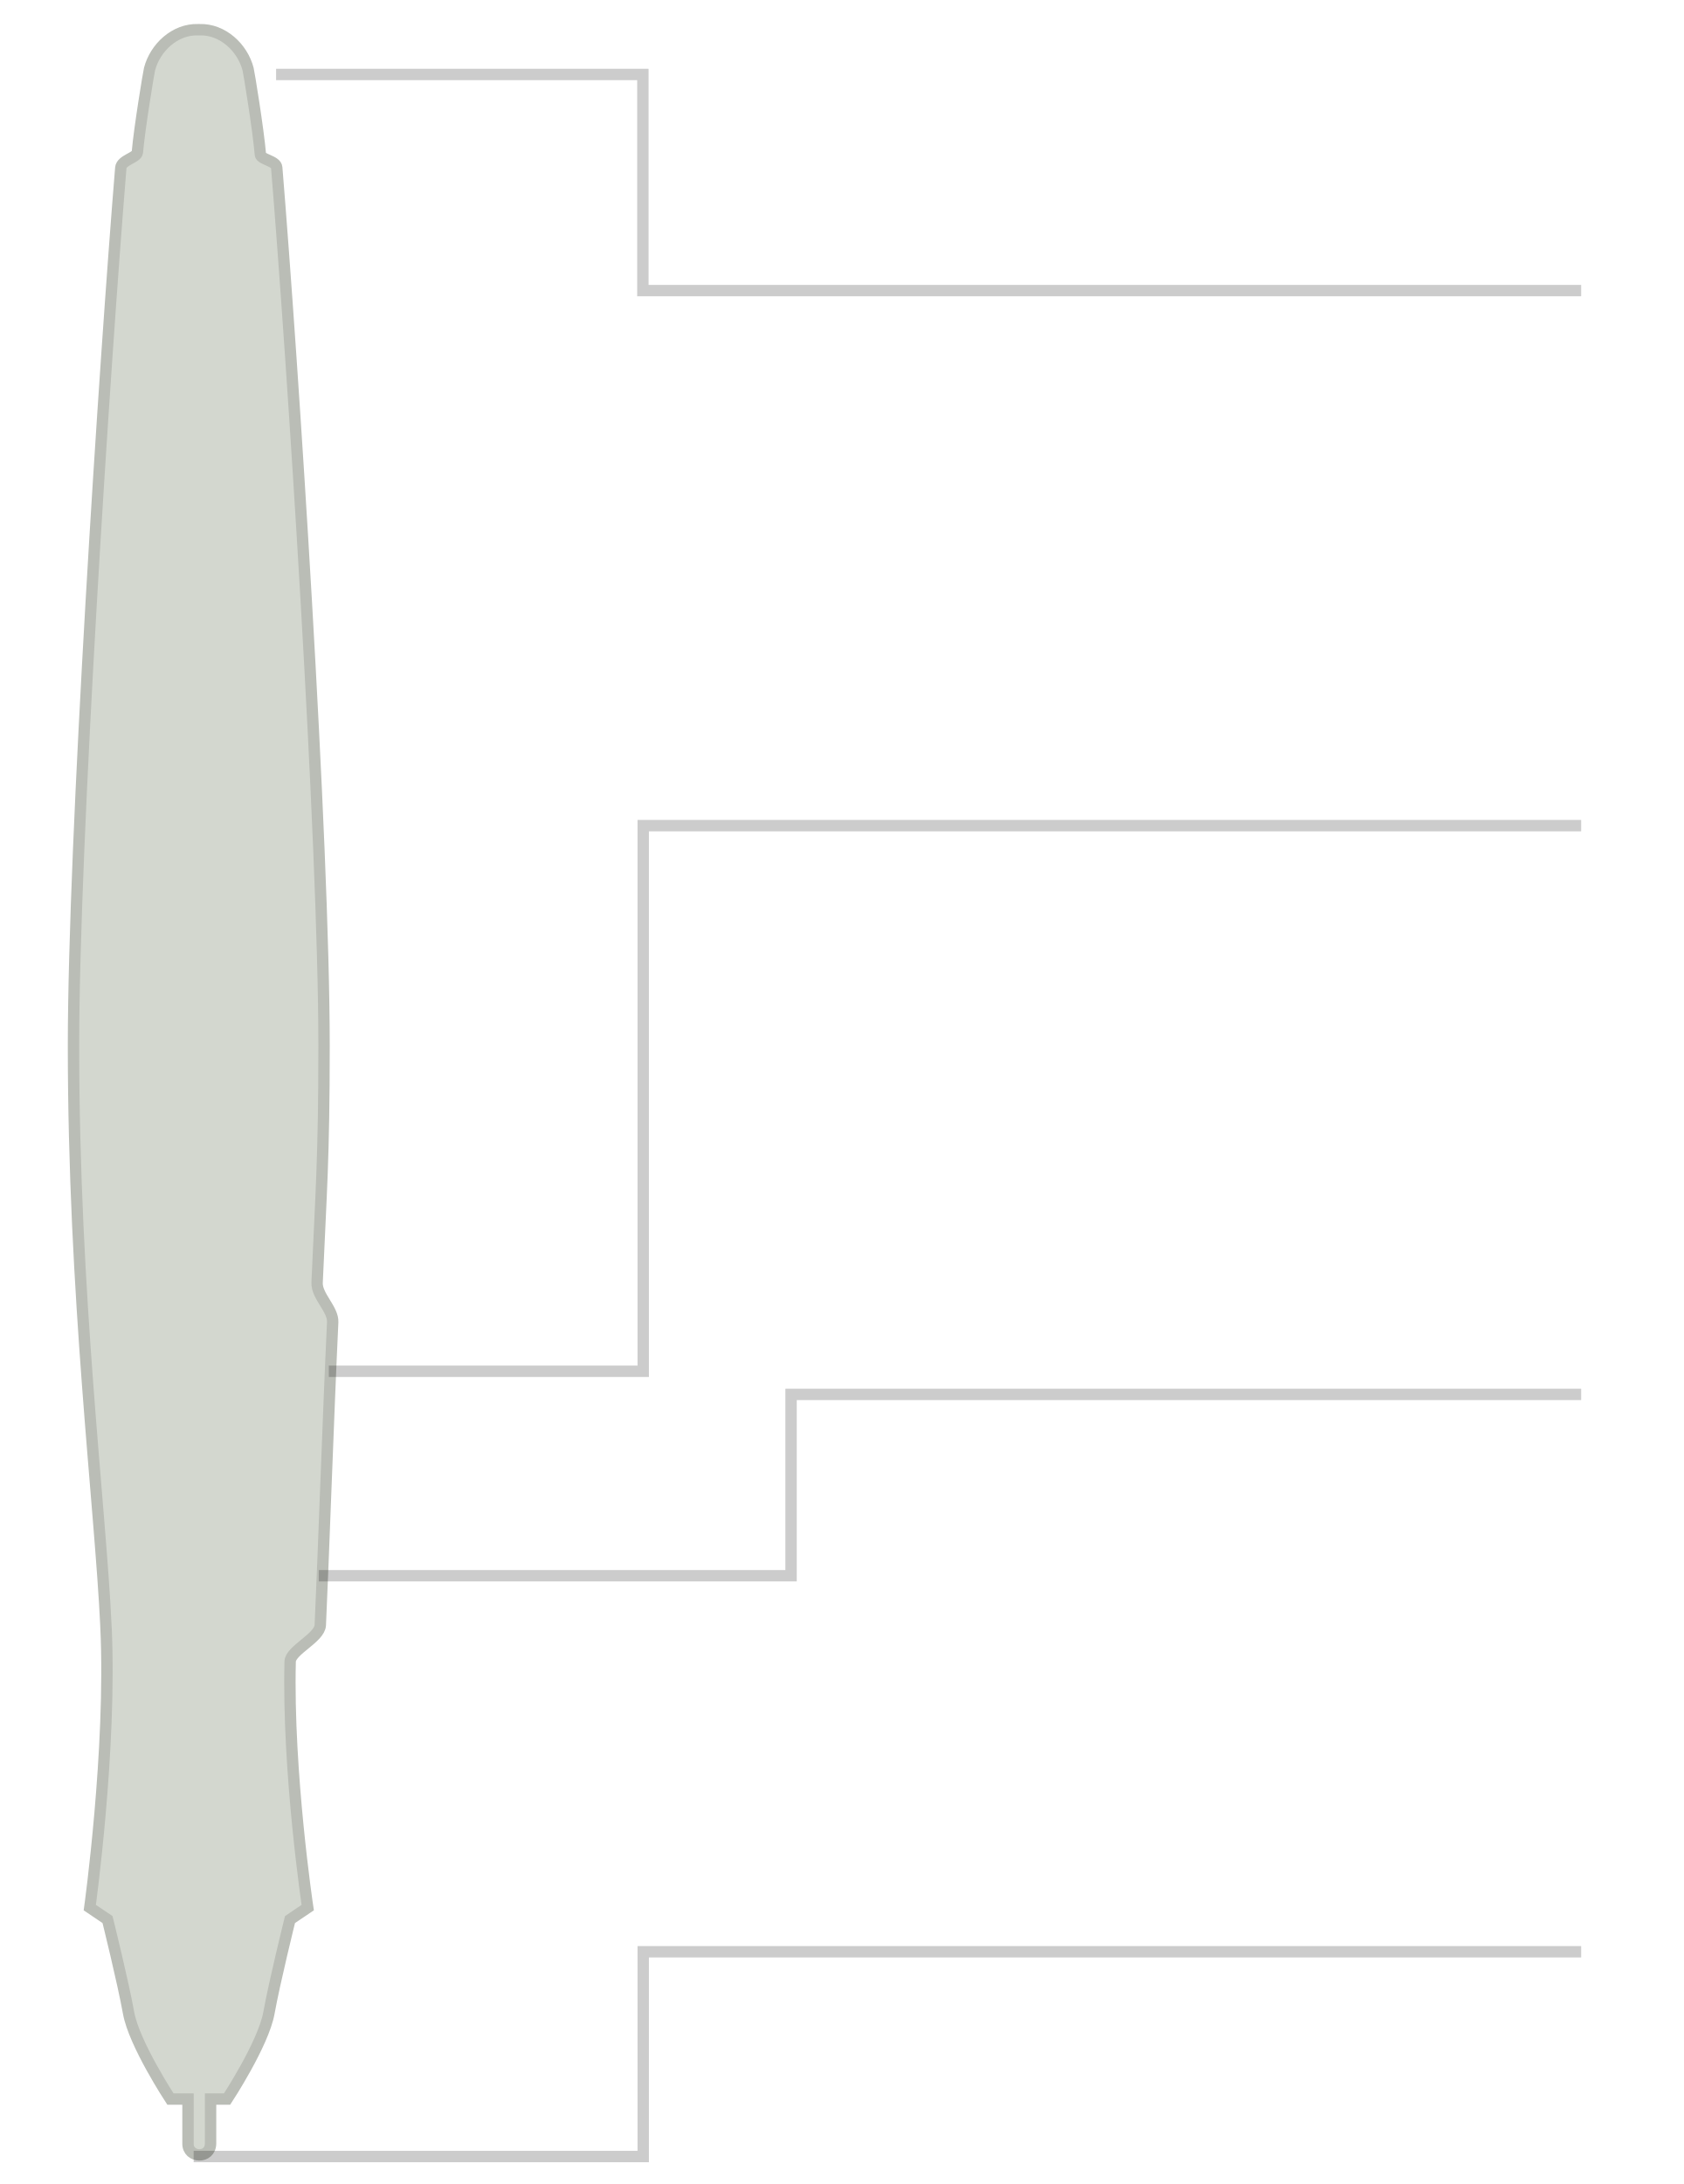
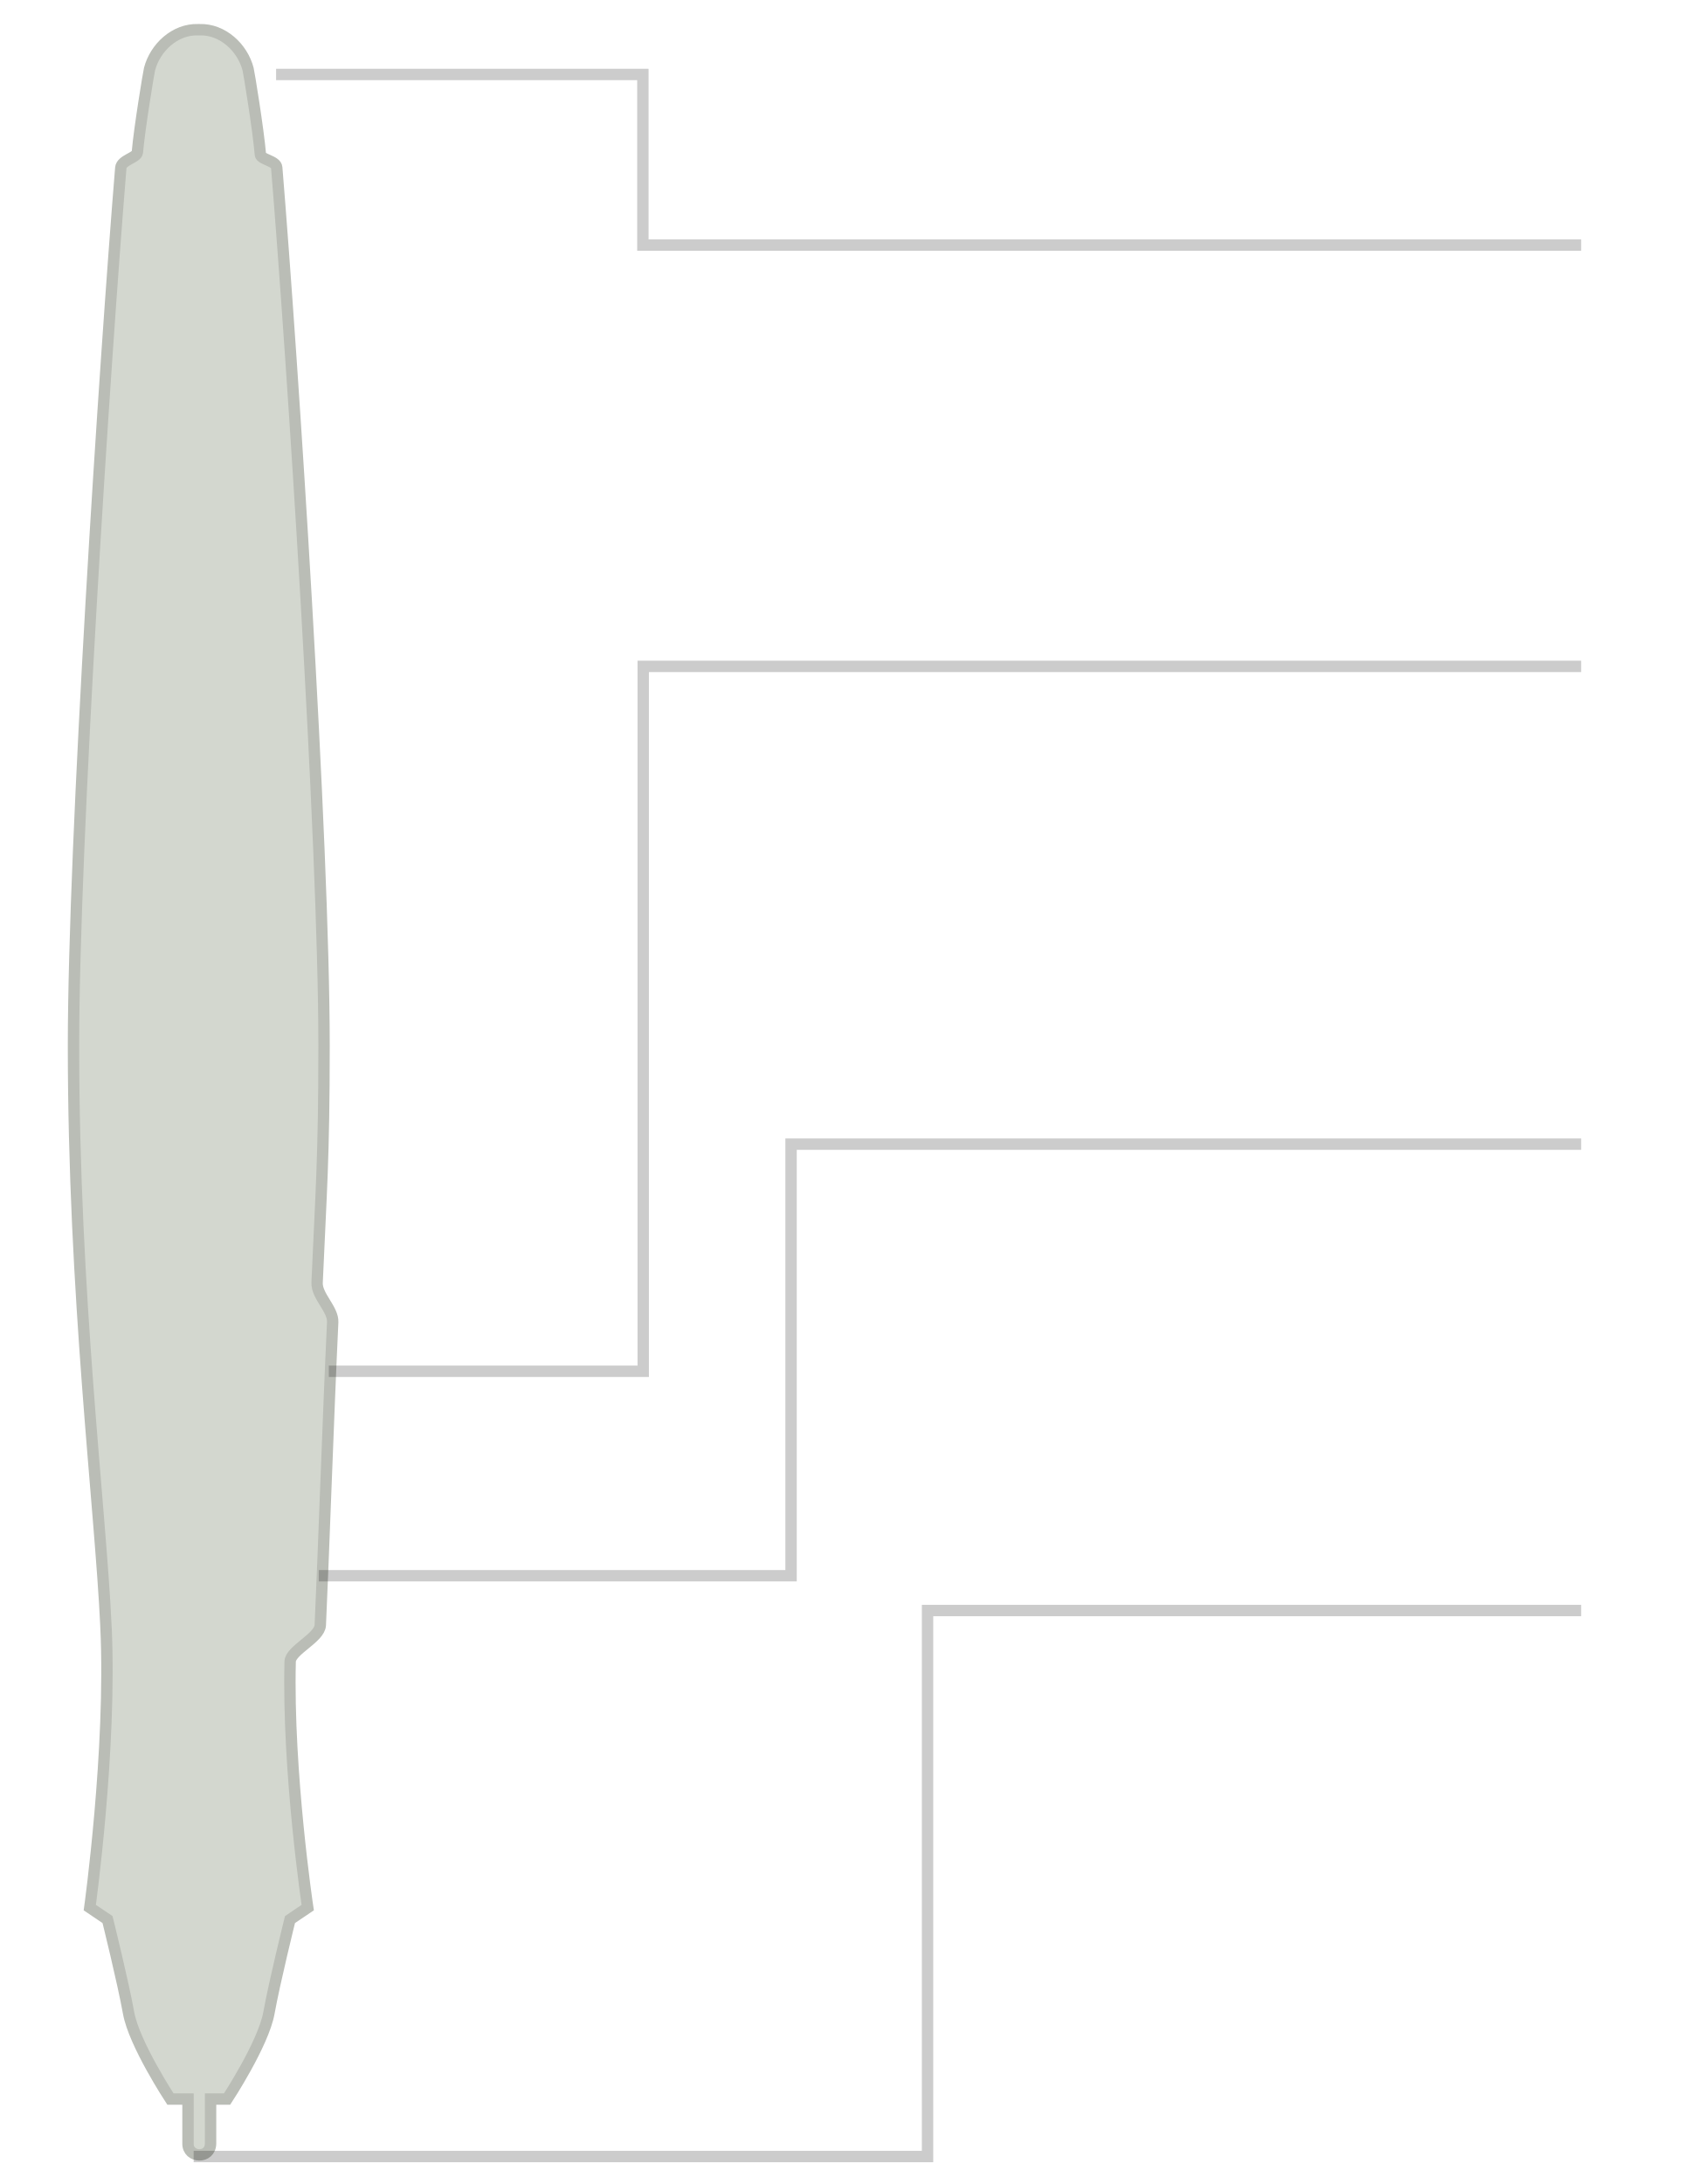
<svg xmlns="http://www.w3.org/2000/svg" id="svg86343" version="1.1" width="148" height="192">
  <defs id="defs86347">
    </defs>
  <g style="opacity:0.2;display:inline" id="g10631" transform="translate(592.4338,-302.4842)" />
  <path style="color:#000000;fill:#d3d7cf;fill-opacity:1;fill-rule:nonzero;stroke:#babdb6;stroke-width:1px;stroke-linecap:butt;stroke-linejoin:miter;stroke-miterlimit:4;stroke-opacity:1;stroke-dasharray:none;stroke-dashoffset:0;marker:none;visibility:visible;display:inline;overflow:visible;enable-background:accumulate" d="m 9.32,143.054 c 0.505,10.771 -1.425,24.647 -1.425,24.647 l 1.56,1.052 c 0,0 1.363,5.491 1.851,8.208 0.488,2.717 3.68,7.571 3.68,7.571 l 1.545,1e-5 -8e-6,3.899 c -0.036,1.309 1.984,1.385 1.984,9e-5 l 8e-6,-3.899 1.452,0 c 0,0 3.191,-4.855 3.68,-7.571 0.488,-2.717 1.851,-8.208 1.851,-8.208 l 1.56,-1.052 c 0,0 -1.786,-11.863 -1.545,-21.631 0.025,-1.004 2.597,-2.075 2.65,-3.202 0.271,-5.781 0.708,-18.643 1.09,-26.631 0.054,-1.137 -1.423,-2.298 -1.371,-3.481 0.344,-7.902 0.611,-10.828 0.611,-20.818 0,-18.011 -2.769,-60.275 -4.162,-77.215 -0.048,-0.584 -1.396,-0.704 -1.432,-1.121 -0.195,-2.258 -1.008,-7.228 -1.084,-7.521 -0.488,-1.885 -2.232,-3.537 -4.278,-3.47 -0.037,-0.002 -0.075,0.001 -0.112,0 -2.048,-0.069 -3.79,1.584 -4.278,3.47 -0.074,0.284 -0.882,5.171 -1.068,7.305 -0.042,0.487 -1.4,0.674 -1.458,1.374 -1.393,16.967 -4.159,59.181 -4.159,77.178 2.3e-5,21.992 2.355,40.345 2.86,51.116 z" id="path14406" />
-   <path style="opacity:0.2;fill:none;stroke:#000000;stroke-width:1px;stroke-linecap:butt;stroke-linejoin:miter;stroke-opacity:1;display:inline" d="m 28.911,120.553 27.646,0 0,-47.97 82.47,0" id="path10552" />
-   <path id="path10556" d="m 24.277,6.547 32.25,0 0,19 82.5,0" style="opacity:0.2;fill:none;stroke:#000000;stroke-width:1px;stroke-linecap:butt;stroke-linejoin:miter;stroke-opacity:1;display:inline" />
-   <path style="opacity:0.2;fill:none;stroke:#000000;stroke-width:1px;stroke-linecap:butt;stroke-linejoin:miter;stroke-opacity:1;display:inline" d="m 17.027,189.584 39.53,0 0,-18 82.47,0" id="path10629" />
-   <path id="path86913" d="m 28.027,138.526 41.53,0 0,-15.942 69.47,0" style="opacity:0.2;fill:none;stroke:#000000;stroke-width:1px;stroke-linecap:butt;stroke-linejoin:miter;stroke-opacity:1;display:inline" />
+   <path style="opacity:0.2;fill:none;stroke:#000000;stroke-width:1px;stroke-linecap:butt;stroke-linejoin:miter;stroke-opacity:1;display:inline" d="m 28.911,120.553 27.646,0 0,-61.97 82.47,0" id="path10552" />
+   <path id="path10556" d="m 24.277,6.547 32.25,0 0,15 82.5,0" style="opacity:0.2;fill:none;stroke:#000000;stroke-width:1px;stroke-linecap:butt;stroke-linejoin:miter;stroke-opacity:1;display:inline" />
+   <path style="opacity:0.2;fill:none;stroke:#000000;stroke-width:1px;stroke-linecap:butt;stroke-linejoin:miter;stroke-opacity:1;display:inline" d="m 17.027,189.584 64.53,0 0,-48 57.47,0" id="path10629" />
+   <path id="path86913" d="m 28.027,138.526 41.53,0 0,-37.942 69.47,0" style="opacity:0.2;fill:none;stroke:#000000;stroke-width:1px;stroke-linecap:butt;stroke-linejoin:miter;stroke-opacity:1;display:inline" />
</svg>
